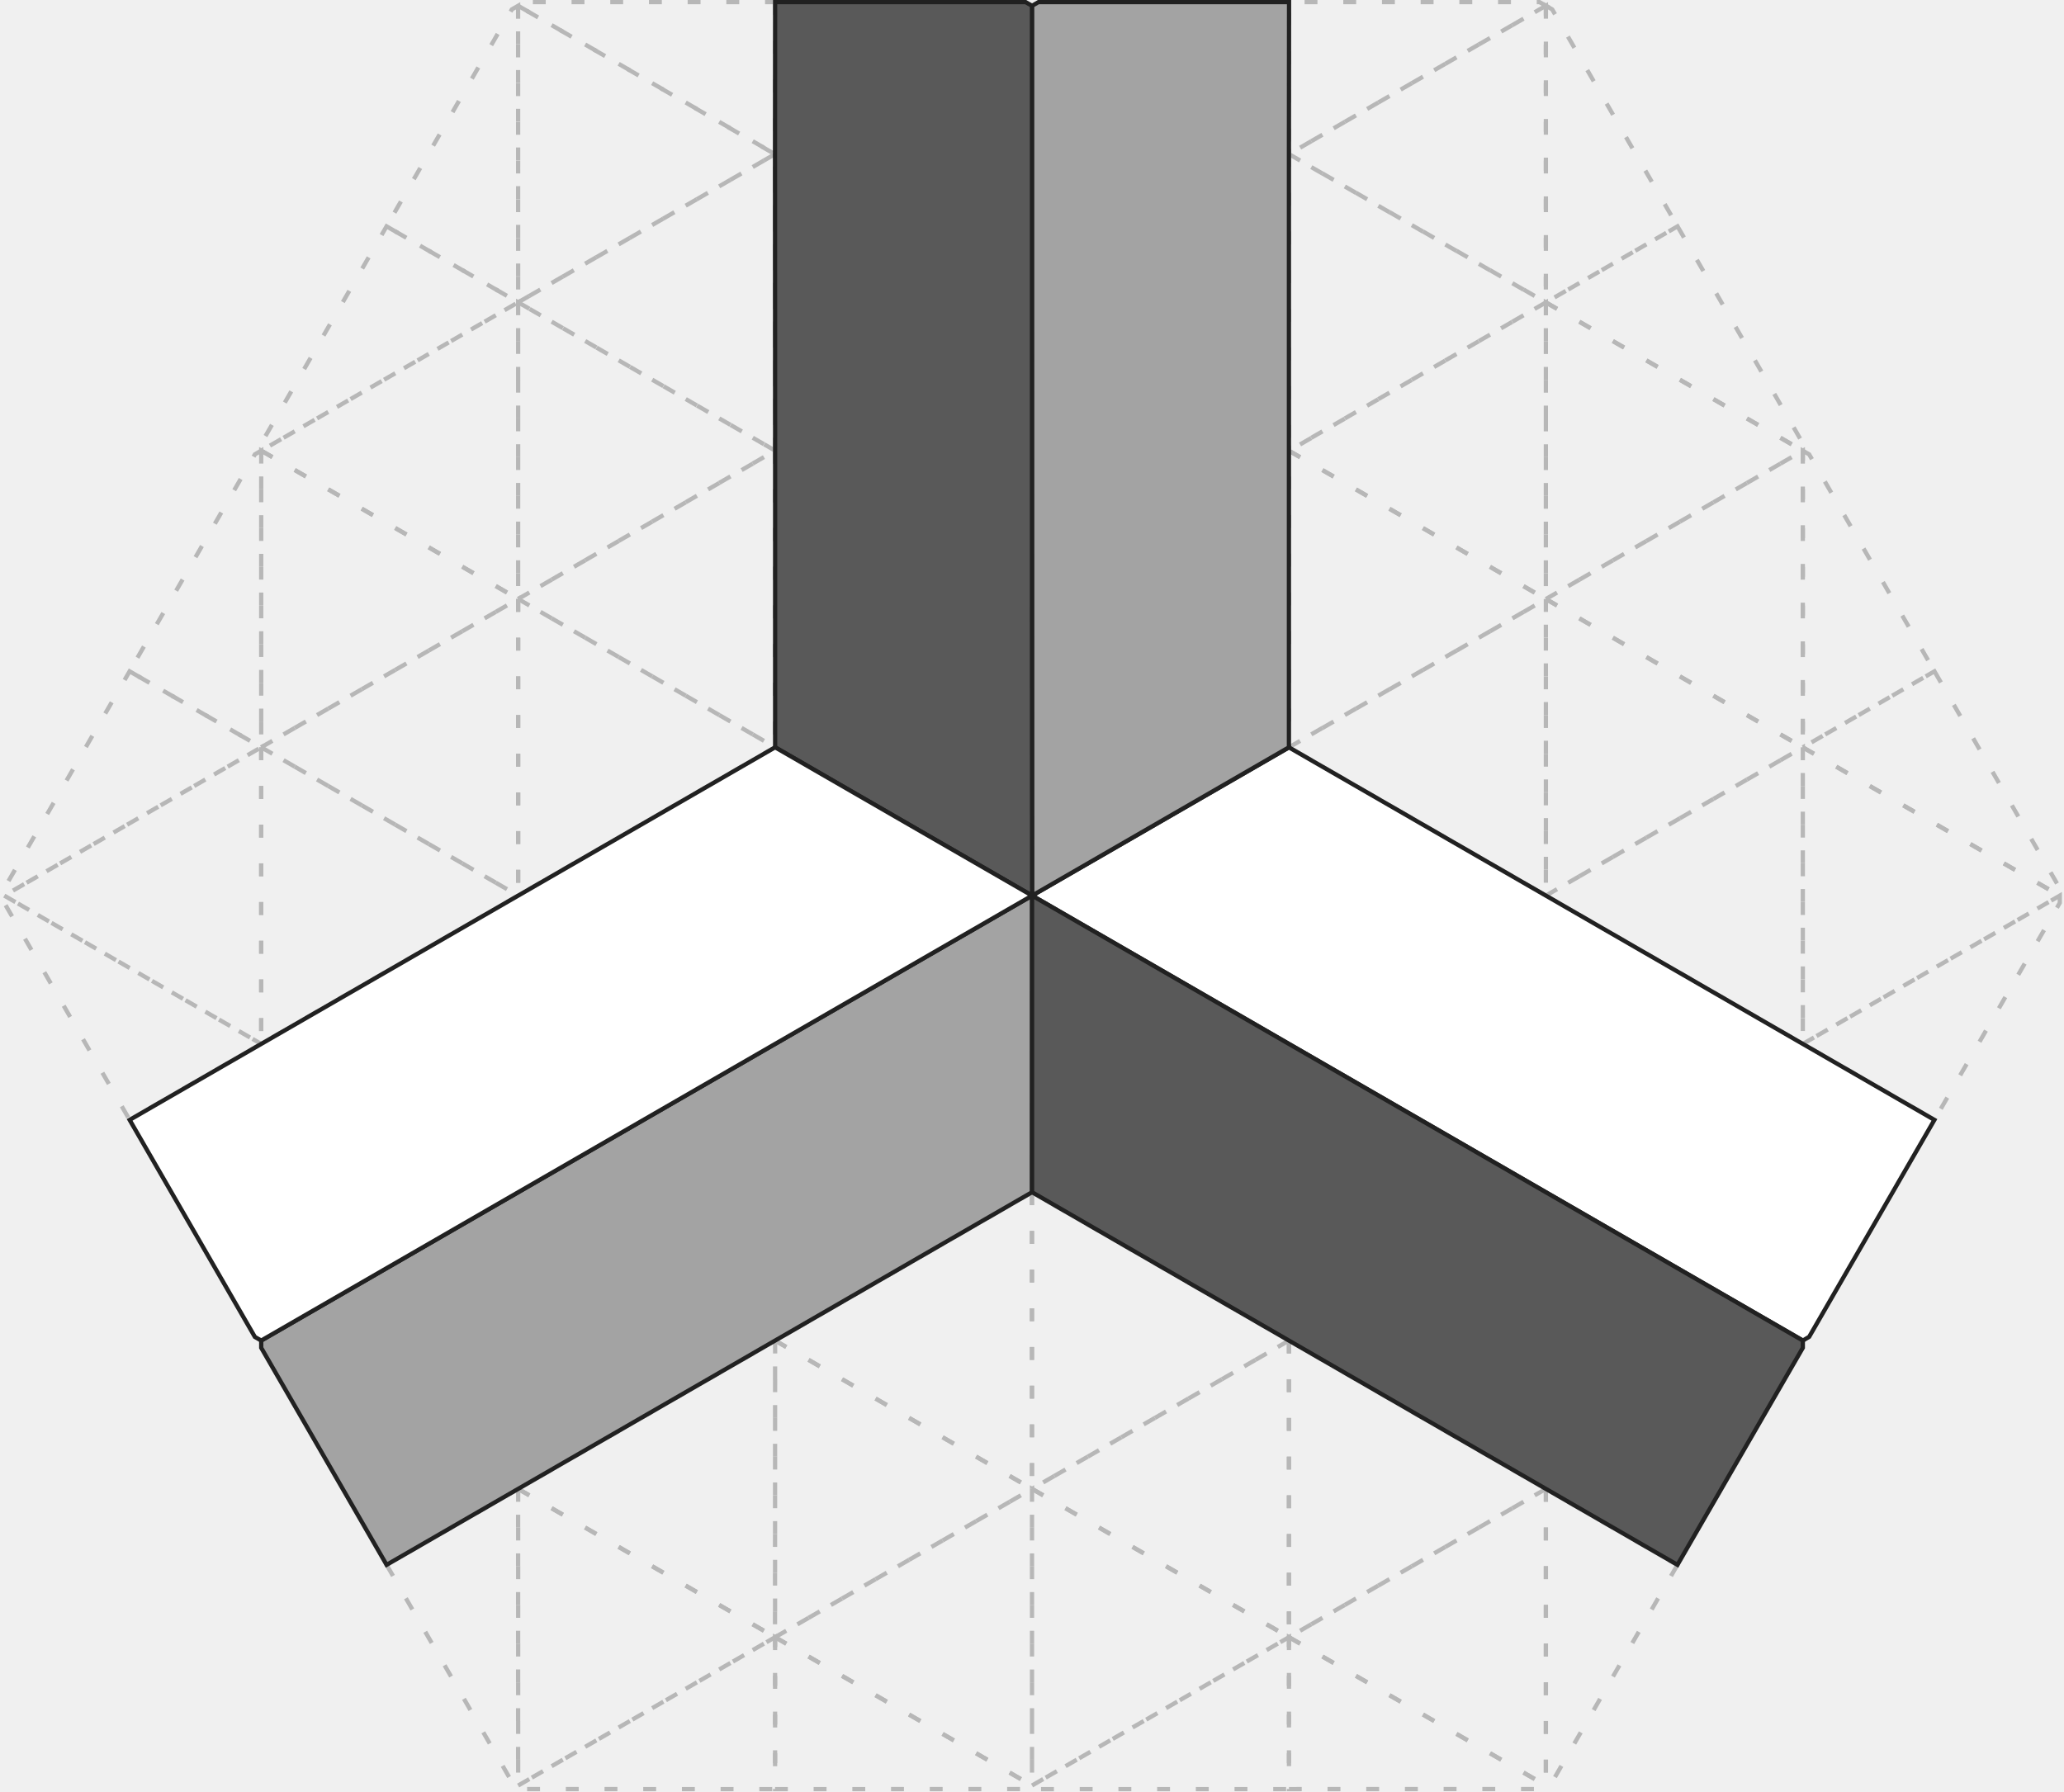
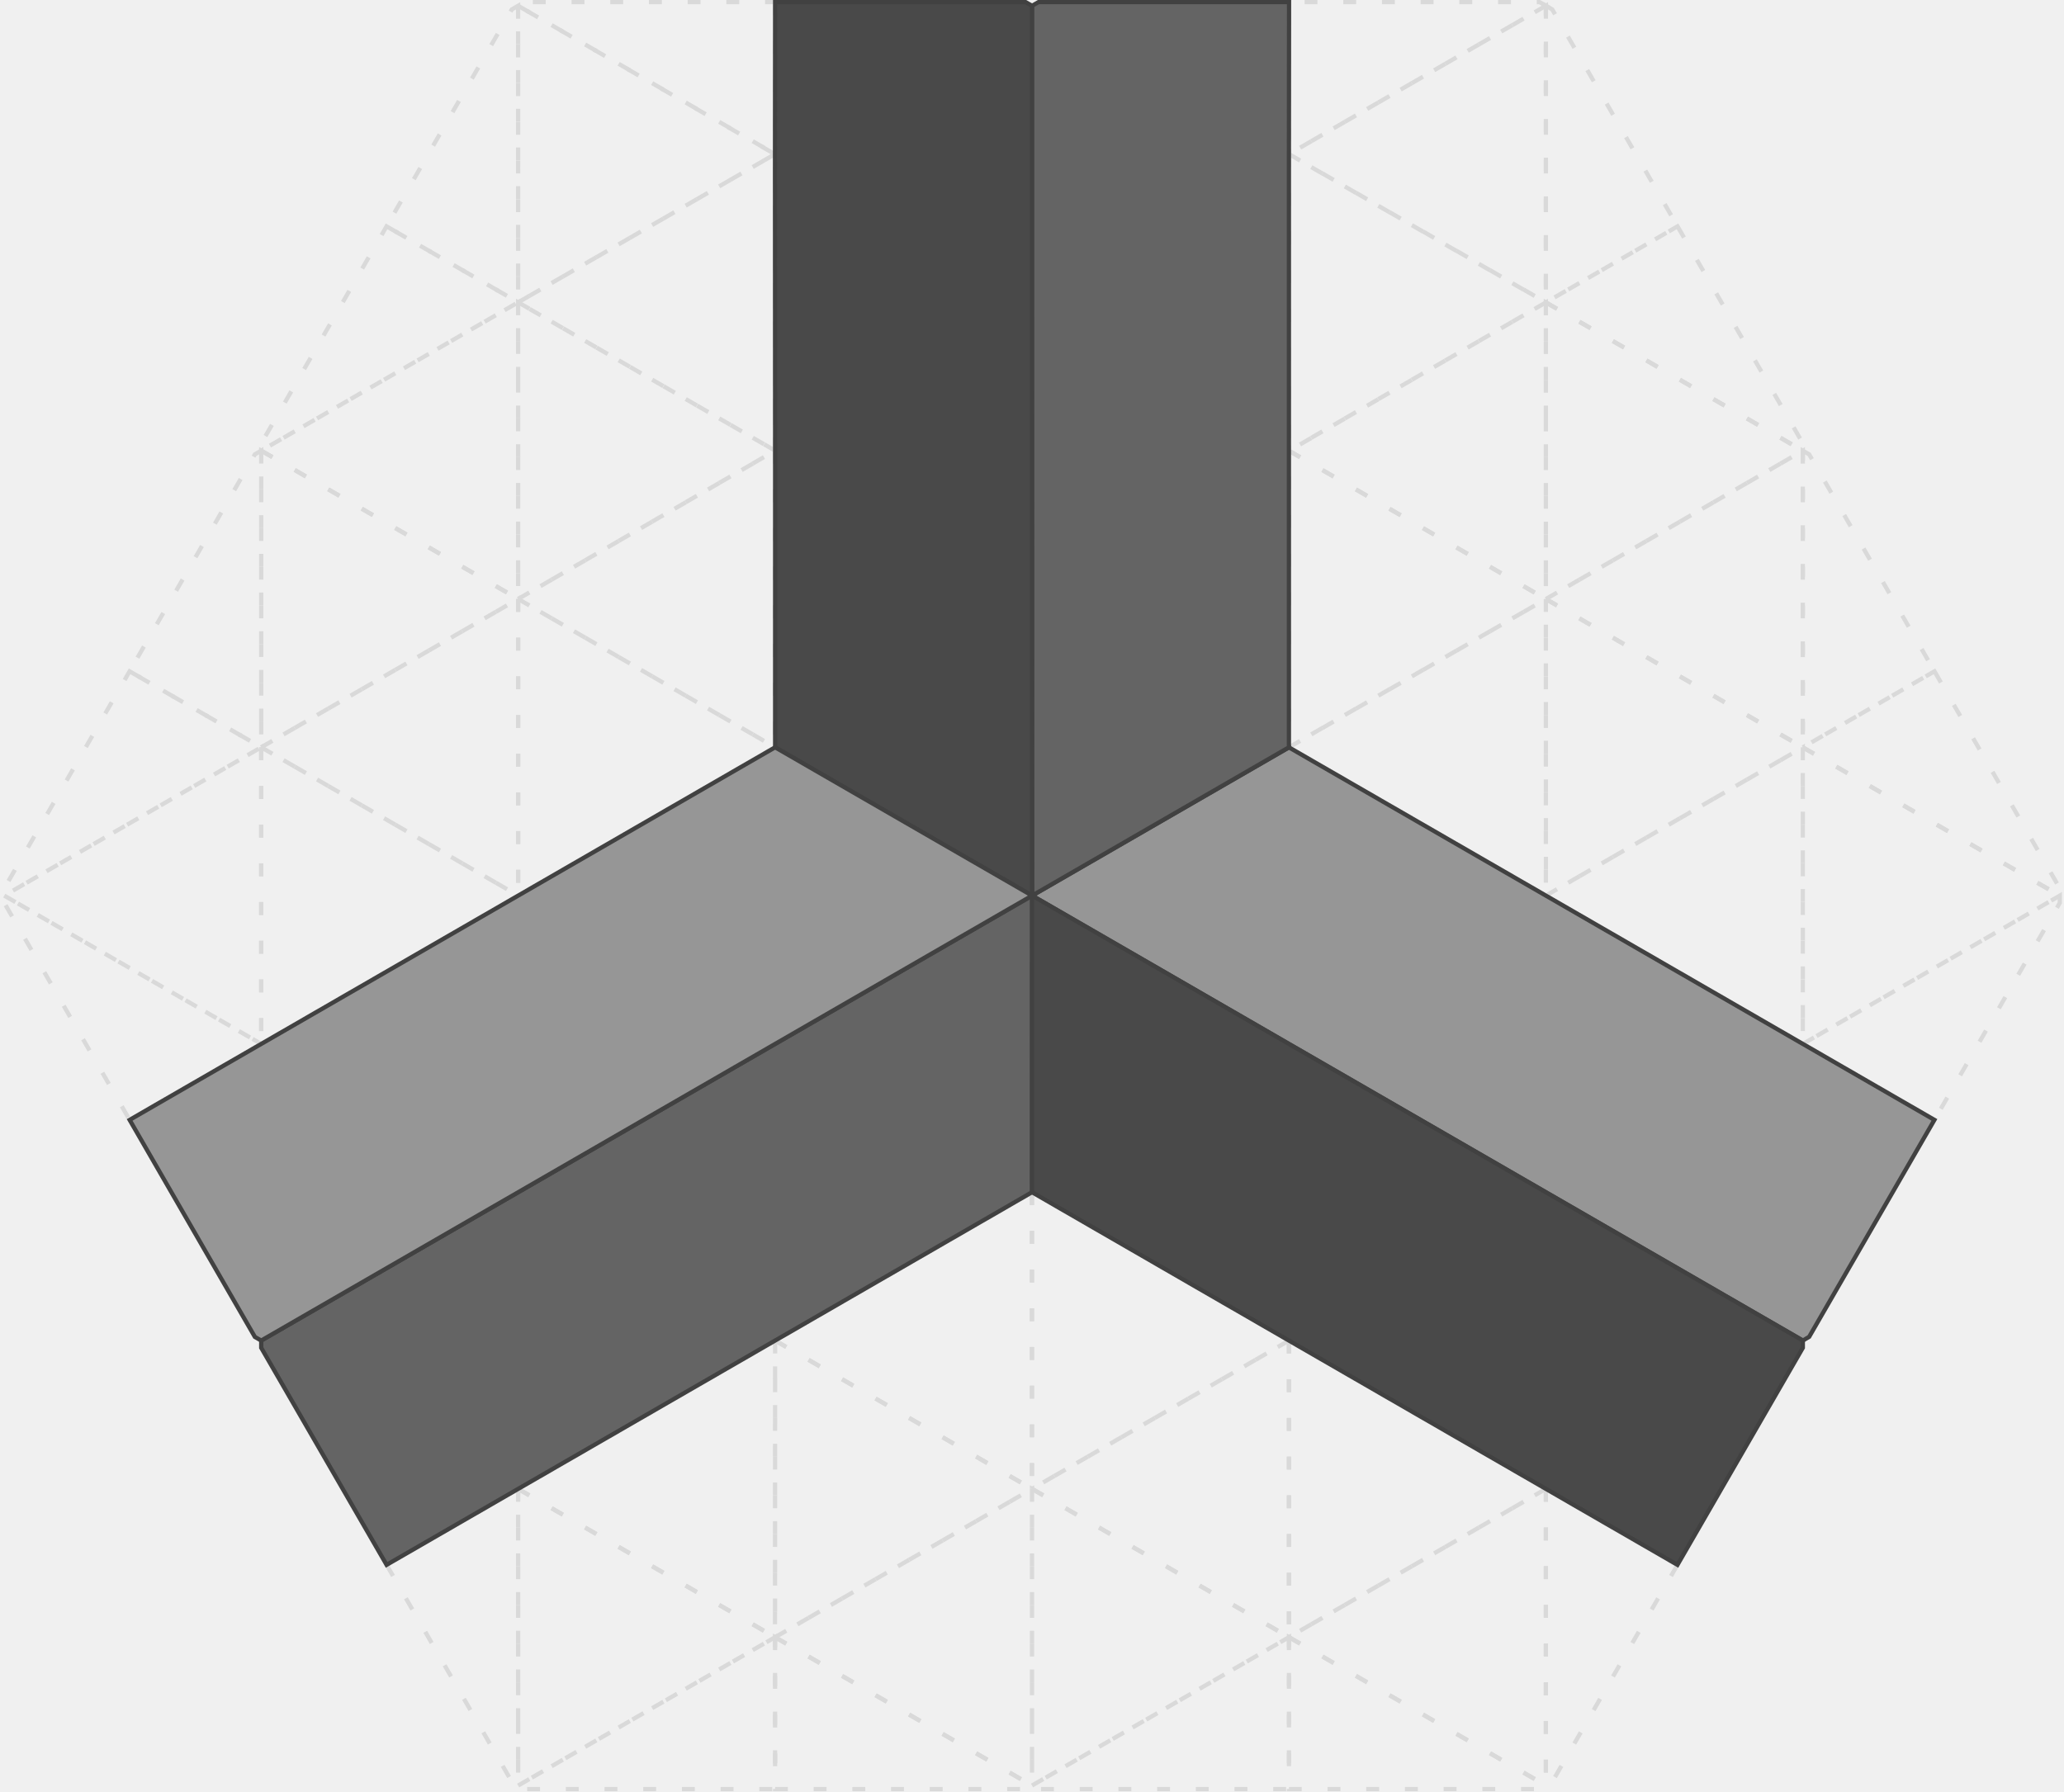
<svg xmlns="http://www.w3.org/2000/svg" id="Layer_2" data-name="Layer 2" viewBox="0 0 160.006 138.891">
  <defs>
    <style>
      .cls-1 {
-         fill: #595959;
+         fill: #494949;
+       }
+ 
+       .cls-1, .cls-2, .cls-3 {
+         stroke: #414141;
+         stroke-width: .33px;
      }

      .cls-1, .cls-2, .cls-3, .cls-4 {
        stroke-miterlimit: 10;
      }

-       .cls-1, .cls-3, .cls-4 {
-         stroke: #212121;
-         stroke-width: .33px;
-       }
- 
      .cls-2 {
-         fill: none;
-         stroke: #b7b7b7;
-         stroke-dasharray: 0 0 1 2;
-         stroke-width: .33px;
+         fill: #969696;
      }

      .cls-3 {
-         fill: #a3a3a3;
+         fill: #646464;
      }

      .cls-4 {
-         fill: #fff;
+         fill: none;
+         stroke: #d9d9d9;
+         stroke-dasharray: 0 0 1 2;
+         stroke-width: .33px;
      }
    </style>
  </defs>
  <g id="Layer_1-2" data-name="Layer 1">
    <g id="hex">
-       <polygon class="cls-2" points="139.758 34.948 140.252 35.233 149.964 52.052 139.758 57.949 139.758 34.948" />
-       <polygon class="cls-2" points="130.046 17.551 139.757 34.37 139.758 34.948 119.84 23.448 130.046 17.551" />
-       <polygon class="cls-2" points="40.17 115.445 40.17 138.445 39.69 138.175 29.97 121.335 40.17 115.445" />
-       <polygon class="cls-2" points="149.964 52.052 159.675 68.871 159.676 69.449 139.758 57.949 149.964 52.052" />
-       <polygon class="cls-2" points="60.085 126.947 80.003 138.447 79.521 138.722 60.086 138.725 60.085 126.947" />
-       <polygon class="cls-2" points="60.085 126.947 60.086 138.725 40.642 138.723 40.166 138.448 60.085 126.947" />
-       <polygon class="cls-2" points="40.166 115.447 60.085 126.947 40.166 138.448 40.166 115.447" />
-       <polygon class="cls-2" points="60.09 103.945 60.08 126.945 40.17 115.445 60.09 103.945" />
-       <polygon class="cls-2" points="60.086 103.945 80.004 115.445 60.085 126.947 60.086 103.945" />
-       <polygon class="cls-2" points="80.004 115.445 80.003 138.447 60.085 126.947 80.004 115.445" />
-       <polygon class="cls-2" points="80 92.445 80 115.445 60.09 103.945 80 92.445" />
-       <polygon class="cls-2" points="99.92 103.945 80 115.445 80 92.445 80.01 92.445 99.92 103.945" />
-       <polygon class="cls-2" points="99.92 57.945 99.92 57.955 80.01 69.445 99.92 57.945" />
-       <polygon class="cls-2" points="159.68 69.445 159.68 70.005 149.96 86.835 139.76 80.945 159.68 69.445" />
-       <polygon class="cls-2" points="139.758 57.949 159.676 69.449 139.762 80.942 139.758 57.949" />
-       <polygon class="cls-2" points="139.76 57.945 139.76 80.945 119.84 69.445 139.76 57.945" />
-       <polygon class="cls-2" points="99.923 126.945 119.841 138.445 119.359 138.721 99.924 138.724 99.923 126.945" />
-       <polygon class="cls-2" points="99.923 126.945 99.924 138.724 80.488 138.727 80.003 138.447 99.923 126.945" />
-       <polygon class="cls-2" points="80.004 115.445 99.923 126.945 80.003 138.447 80.004 115.445" />
-       <polygon class="cls-2" points="99.923 103.944 99.923 126.945 80.004 115.445 99.923 103.944" />
-       <polygon class="cls-2" points="130.04 121.335 120.33 138.165 119.84 138.445 119.84 115.445 130.04 121.335" />
-       <polygon class="cls-2" points="119.842 115.444 119.841 138.445 99.923 126.945 119.842 115.444" />
-       <polygon class="cls-2" points="119.84 115.445 99.92 126.945 99.92 103.945 119.84 115.445" />
-       <polygon class="cls-2" points="60.09 .165 60.08 11.945 60.08 11.955 60.07 11.955 40.17 .455 40.67 .165 60.09 .165" />
-       <polygon class="cls-2" points="99.92 11.945 99.92 11.955 99.91 11.955 99.92 11.945" />
-       <polygon class="cls-2" points="40.165 .449 60.083 11.949 40.169 23.442 40.165 .449" />
-       <polygon class="cls-2" points="40.165 .449 40.169 23.442 29.967 17.552 39.682 .725 40.165 .449" />
-       <polygon class="cls-2" points="10.047 52.054 20.249 57.944 .33 69.445 .332 68.881 10.047 52.054" />
-       <polygon class="cls-2" points="20.25 34.943 20.249 57.944 10.047 52.054 19.762 35.227 20.25 34.943" />
-       <polygon class="cls-2" points="29.967 17.552 40.169 23.442 20.25 34.943 20.252 34.379 29.967 17.552" />
-       <polygon class="cls-2" points="40.169 23.442 40.168 46.443 20.25 34.943 40.169 23.442" />
-       <polygon class="cls-2" points="20.25 34.943 40.168 46.443 20.249 57.944 20.25 34.943" />
-       <polygon class="cls-2" points="119.84 .445 99.93 11.945 99.92 11.955 99.92 11.945 99.93 .165 119.35 .165 119.84 .445" />
-       <polygon class="cls-2" points="60.09 34.935 60.09 34.945 60.08 34.945 60.08 34.935 40.17 23.445 60.07 11.955 60.08 11.955 60.09 34.935" />
-       <polygon class="cls-2" points="40.169 23.442 60.088 34.942 40.168 46.443 40.169 23.442" />
-       <polygon class="cls-2" points="20.25 80.945 10.05 86.835 .33 70.005 .33 69.445 20.25 80.945" />
-       <polygon class="cls-2" points="20.249 57.944 20.248 80.945 .33 69.445 20.249 57.944" />
-       <polygon class="cls-2" points="40.168 46.443 40.168 69.444 20.249 57.944 40.168 46.443" />
-       <polygon class="cls-2" points="40.17 69.445 20.25 80.945 20.25 57.945 40.17 69.445" />
-       <polygon class="cls-2" points="60.09 57.945 40.17 69.445 40.17 46.445 60.09 57.945" />
-       <polygon class="cls-2" points="60.09 34.945 60.09 57.945 40.17 46.445 60.08 34.955 60.08 34.945 60.09 34.945" />
-       <polygon class="cls-2" points="119.841 .447 120.334 .732 130.046 17.551 119.84 23.448 119.841 .447" />
-       <polygon class="cls-2" points="119.841 .447 119.84 23.448 99.921 11.948 119.841 .447" />
-       <polygon class="cls-2" points="119.83 23.455 99.93 34.955 99.92 34.955 99.92 11.955 119.83 23.455" />
-       <polygon class="cls-2" points="80 92.445 80 92.455 60.09 103.945 80 92.445" />
-       <polygon class="cls-2" points="119.839 46.449 139.758 57.949 119.843 69.442 119.839 46.449" />
-       <polygon class="cls-2" points="139.758 34.948 139.758 57.949 119.839 46.449 139.758 34.948" />
-       <polygon class="cls-2" points="119.84 23.448 139.758 34.948 119.839 46.449 119.84 23.448" />
-       <polygon class="cls-2" points="119.84 23.448 119.839 46.449 99.921 34.949 119.84 23.448" />
-       <polygon class="cls-2" points="99.921 34.952 119.84 46.452 99.926 57.945 99.921 34.952" />
-       <polygon class="cls-2" points="119.84 46.445 119.84 69.445 99.93 57.955 99.93 57.935 119.83 46.455 119.84 46.445" />
-       <polygon class="cls-2" points="119.84 69.445 99.93 57.955 99.93 57.945 119.84 69.445" />
-       <polygon class="cls-2" points="80.01 69.445 80.01 92.445 80 92.445 80 92.435 80.01 69.445" />
-       <polygon class="cls-2" points="60.09 34.935 60.09 34.955 60.08 34.955 60.08 11.955 60.09 34.935" />
-       <polygon class="cls-2" points="80 23.445 80 23.455 79.99 23.455 80 23.445" />
-       <polygon class="cls-2" points="60.09 34.955 60.09 57.945 60.08 34.955 60.09 34.955" />
-       <polygon class="cls-2" points="80 46.445 80 46.455 79.99 46.455 80 46.445" />
-       <polygon class="cls-2" points="80.01 69.445 80.01 92.445 80 92.445 80 92.435 80.01 69.445" />
-       <polygon class="cls-2" points="80.01 23.455 80 23.455 80 23.445 80.01 23.455" />
-       <polygon class="cls-2" points="99.92 11.945 99.92 11.955 99.91 11.955 99.92 11.945" />
-       <polygon class="cls-2" points="99.92 34.945 99.92 34.955 99.91 34.955 99.92 34.945" />
-       <polygon class="cls-2" points="99.92 57.945 99.92 57.955 80.01 69.445 99.92 57.945" />
-       <polygon class="cls-4" points="149.96 86.835 140.25 103.655 139.76 103.945 119.84 92.445 99.92 80.945 80.01 69.445 99.92 57.955 99.92 57.945 99.93 57.945 99.93 57.955 119.84 69.445 139.76 80.945 149.96 86.835" />
+       <polygon class="cls-4" points="139.758 34.948 140.252 35.233 149.964 52.052 139.758 57.949 139.758 34.948" />
+       <polygon class="cls-4" points="130.046 17.551 139.757 34.37 139.758 34.948 119.84 23.448 130.046 17.551" />
+       <polygon class="cls-4" points="40.17 115.445 40.17 138.445 39.69 138.175 29.97 121.335 40.17 115.445" />
+       <polygon class="cls-4" points="149.964 52.052 159.675 68.871 159.676 69.449 139.758 57.949 149.964 52.052" />
+       <polygon class="cls-4" points="60.085 126.947 80.003 138.447 79.521 138.722 60.086 138.725 60.085 126.947" />
+       <polygon class="cls-4" points="60.085 126.947 60.086 138.725 40.642 138.723 40.166 138.448 60.085 126.947" />
+       <polygon class="cls-4" points="40.166 115.447 60.085 126.947 40.166 138.448 40.166 115.447" />
+       <polygon class="cls-4" points="60.09 103.945 60.08 126.945 40.17 115.445 60.09 103.945" />
+       <polygon class="cls-4" points="60.086 103.945 80.004 115.445 60.085 126.947 60.086 103.945" />
+       <polygon class="cls-4" points="80.004 115.445 80.003 138.447 60.085 126.947 80.004 115.445" />
+       <polygon class="cls-4" points="80 92.445 80 115.445 60.09 103.945 80 92.445" />
+       <polygon class="cls-4" points="99.92 103.945 80 115.445 80 92.445 80.01 92.445 99.92 103.945" />
+       <polygon class="cls-4" points="99.92 57.945 99.92 57.955 80.01 69.445 99.92 57.945" />
+       <polygon class="cls-4" points="159.68 69.445 159.68 70.005 149.96 86.835 139.76 80.945 159.68 69.445" />
+       <polygon class="cls-4" points="139.758 57.949 159.676 69.449 139.762 80.942 139.758 57.949" />
+       <polygon class="cls-4" points="139.76 57.945 139.76 80.945 119.84 69.445 139.76 57.945" />
+       <polygon class="cls-4" points="99.923 126.945 119.841 138.445 119.359 138.721 99.924 138.724 99.923 126.945" />
+       <polygon class="cls-4" points="99.923 126.945 99.924 138.724 80.488 138.727 80.003 138.447 99.923 126.945" />
+       <polygon class="cls-4" points="80.004 115.445 99.923 126.945 80.003 138.447 80.004 115.445" />
+       <polygon class="cls-4" points="99.923 103.944 99.923 126.945 80.004 115.445 99.923 103.944" />
+       <polygon class="cls-4" points="130.04 121.335 120.33 138.165 119.84 138.445 119.84 115.445 130.04 121.335" />
+       <polygon class="cls-4" points="119.842 115.444 119.841 138.445 99.923 126.945 119.842 115.444" />
+       <polygon class="cls-4" points="119.84 115.445 99.92 126.945 99.92 103.945 119.84 115.445" />
+       <polygon class="cls-4" points="60.09 .165 60.08 11.945 60.08 11.955 60.07 11.955 40.17 .455 40.67 .165 60.09 .165" />
+       <polygon class="cls-4" points="99.92 11.945 99.92 11.955 99.91 11.955 99.92 11.945" />
+       <polygon class="cls-4" points="40.165 .449 60.083 11.949 40.169 23.442 40.165 .449" />
+       <polygon class="cls-4" points="40.165 .449 40.169 23.442 29.967 17.552 39.682 .725 40.165 .449" />
+       <polygon class="cls-4" points="10.047 52.054 20.249 57.944 .33 69.445 .332 68.881 10.047 52.054" />
+       <polygon class="cls-4" points="20.25 34.943 20.249 57.944 10.047 52.054 19.762 35.227 20.25 34.943" />
+       <polygon class="cls-4" points="29.967 17.552 40.169 23.442 20.25 34.943 20.252 34.379 29.967 17.552" />
+       <polygon class="cls-4" points="40.169 23.442 40.168 46.443 20.25 34.943 40.169 23.442" />
+       <polygon class="cls-4" points="20.25 34.943 40.168 46.443 20.249 57.944 20.25 34.943" />
+       <polygon class="cls-4" points="119.84 .445 99.93 11.945 99.92 11.955 99.92 11.945 99.93 .165 119.35 .165 119.84 .445" />
+       <polygon class="cls-4" points="60.09 34.935 60.09 34.945 60.08 34.945 60.08 34.935 40.17 23.445 60.07 11.955 60.08 11.955 60.09 34.935" />
+       <polygon class="cls-4" points="40.169 23.442 60.088 34.942 40.168 46.443 40.169 23.442" />
+       <polygon class="cls-4" points="20.25 80.945 10.05 86.835 .33 70.005 .33 69.445 20.25 80.945" />
+       <polygon class="cls-4" points="20.249 57.944 20.248 80.945 .33 69.445 20.249 57.944" />
+       <polygon class="cls-4" points="40.168 46.443 40.168 69.444 20.249 57.944 40.168 46.443" />
+       <polygon class="cls-4" points="40.17 69.445 20.25 80.945 20.25 57.945 40.17 69.445" />
+       <polygon class="cls-4" points="60.09 57.945 40.17 69.445 40.17 46.445 60.09 57.945" />
+       <polygon class="cls-4" points="60.09 34.945 60.09 57.945 40.17 46.445 60.08 34.955 60.08 34.945 60.09 34.945" />
+       <polygon class="cls-4" points="119.841 .447 120.334 .732 130.046 17.551 119.84 23.448 119.841 .447" />
+       <polygon class="cls-4" points="119.841 .447 119.84 23.448 99.921 11.948 119.841 .447" />
+       <polygon class="cls-4" points="119.83 23.455 99.93 34.955 99.92 34.955 99.92 11.955 119.83 23.455" />
+       <polygon class="cls-4" points="80 92.445 80 92.455 60.09 103.945 80 92.445" />
+       <polygon class="cls-4" points="119.839 46.449 139.758 57.949 119.843 69.442 119.839 46.449" />
+       <polygon class="cls-4" points="139.758 34.948 139.758 57.949 119.839 46.449 139.758 34.948" />
+       <polygon class="cls-4" points="119.84 23.448 139.758 34.948 119.839 46.449 119.84 23.448" />
+       <polygon class="cls-4" points="119.84 23.448 119.839 46.449 99.921 34.949 119.84 23.448" />
+       <polygon class="cls-4" points="99.921 34.952 119.84 46.452 99.926 57.945 99.921 34.952" />
+       <polygon class="cls-4" points="119.84 46.445 119.84 69.445 99.93 57.955 99.93 57.935 119.83 46.455 119.84 46.445" />
+       <polygon class="cls-4" points="119.84 69.445 99.93 57.955 99.93 57.945 119.84 69.445" />
+       <polygon class="cls-4" points="80.01 69.445 80.01 92.445 80 92.445 80 92.435 80.01 69.445" />
+       <polygon class="cls-4" points="60.09 34.935 60.09 34.955 60.08 34.955 60.08 11.955 60.09 34.935" />
+       <polygon class="cls-4" points="80 23.445 80 23.455 79.99 23.455 80 23.445" />
+       <polygon class="cls-4" points="60.09 34.955 60.09 57.945 60.08 34.955 60.09 34.955" />
+       <polygon class="cls-4" points="80 46.445 80 46.455 79.99 46.455 80 46.445" />
+       <polygon class="cls-4" points="80.01 69.445 80.01 92.445 80 92.445 80 92.435 80.01 69.445" />
+       <polygon class="cls-4" points="80.01 23.455 80 23.455 80 23.445 80.01 23.455" />
+       <polygon class="cls-4" points="99.92 11.945 99.92 11.955 99.91 11.955 99.92 11.945" />
+       <polygon class="cls-4" points="99.92 34.945 99.92 34.955 99.91 34.955 99.92 34.945" />
+       <polygon class="cls-4" points="99.92 57.945 99.92 57.955 80.01 69.445 99.92 57.945" />
+       <polygon class="cls-2" points="149.96 86.835 140.25 103.655 139.76 103.945 119.84 92.445 99.92 80.945 80.01 69.445 99.92 57.955 99.92 57.945 99.93 57.945 99.93 57.955 119.84 69.445 139.76 80.945 149.96 86.835" />
      <polygon class="cls-3" points="99.93 .165 99.92 11.945 99.92 57.945 80.01 69.445 80.01 46.445 80 23.455 80 .455 80.5 .165 99.93 .165" />
      <polygon class="cls-3" points="80.01 69.445 80 92.435 80 92.445 60.09 103.945 40.17 115.445 29.97 121.335 20.25 104.505 20.25 103.945 60.09 80.945 80.01 69.445" />
      <polygon class="cls-1" points="60.09 34.935 60.08 11.955 60.08 11.945 60.09 .165 79.51 .165 80 .445 80 46.455 80.01 69.445 60.09 57.945 60.09 34.935" />
-       <polygon class="cls-4" points="80.01 69.445 60.09 80.945 20.25 103.945 19.76 103.665 10.05 86.835 20.25 80.945 60.09 57.945 80.01 69.445" />
+       <polygon class="cls-2" points="80.01 69.445 60.09 80.945 20.25 103.945 19.76 103.665 10.05 86.835 20.25 80.945 60.09 57.945 80.01 69.445" />
      <polygon class="cls-1" points="139.76 103.945 139.76 104.505 130.04 121.335 119.84 115.445 99.92 103.945 80.01 92.445 80.01 69.445 99.92 80.945 119.84 92.445 139.76 103.945" />
    </g>
  </g>
</svg>
